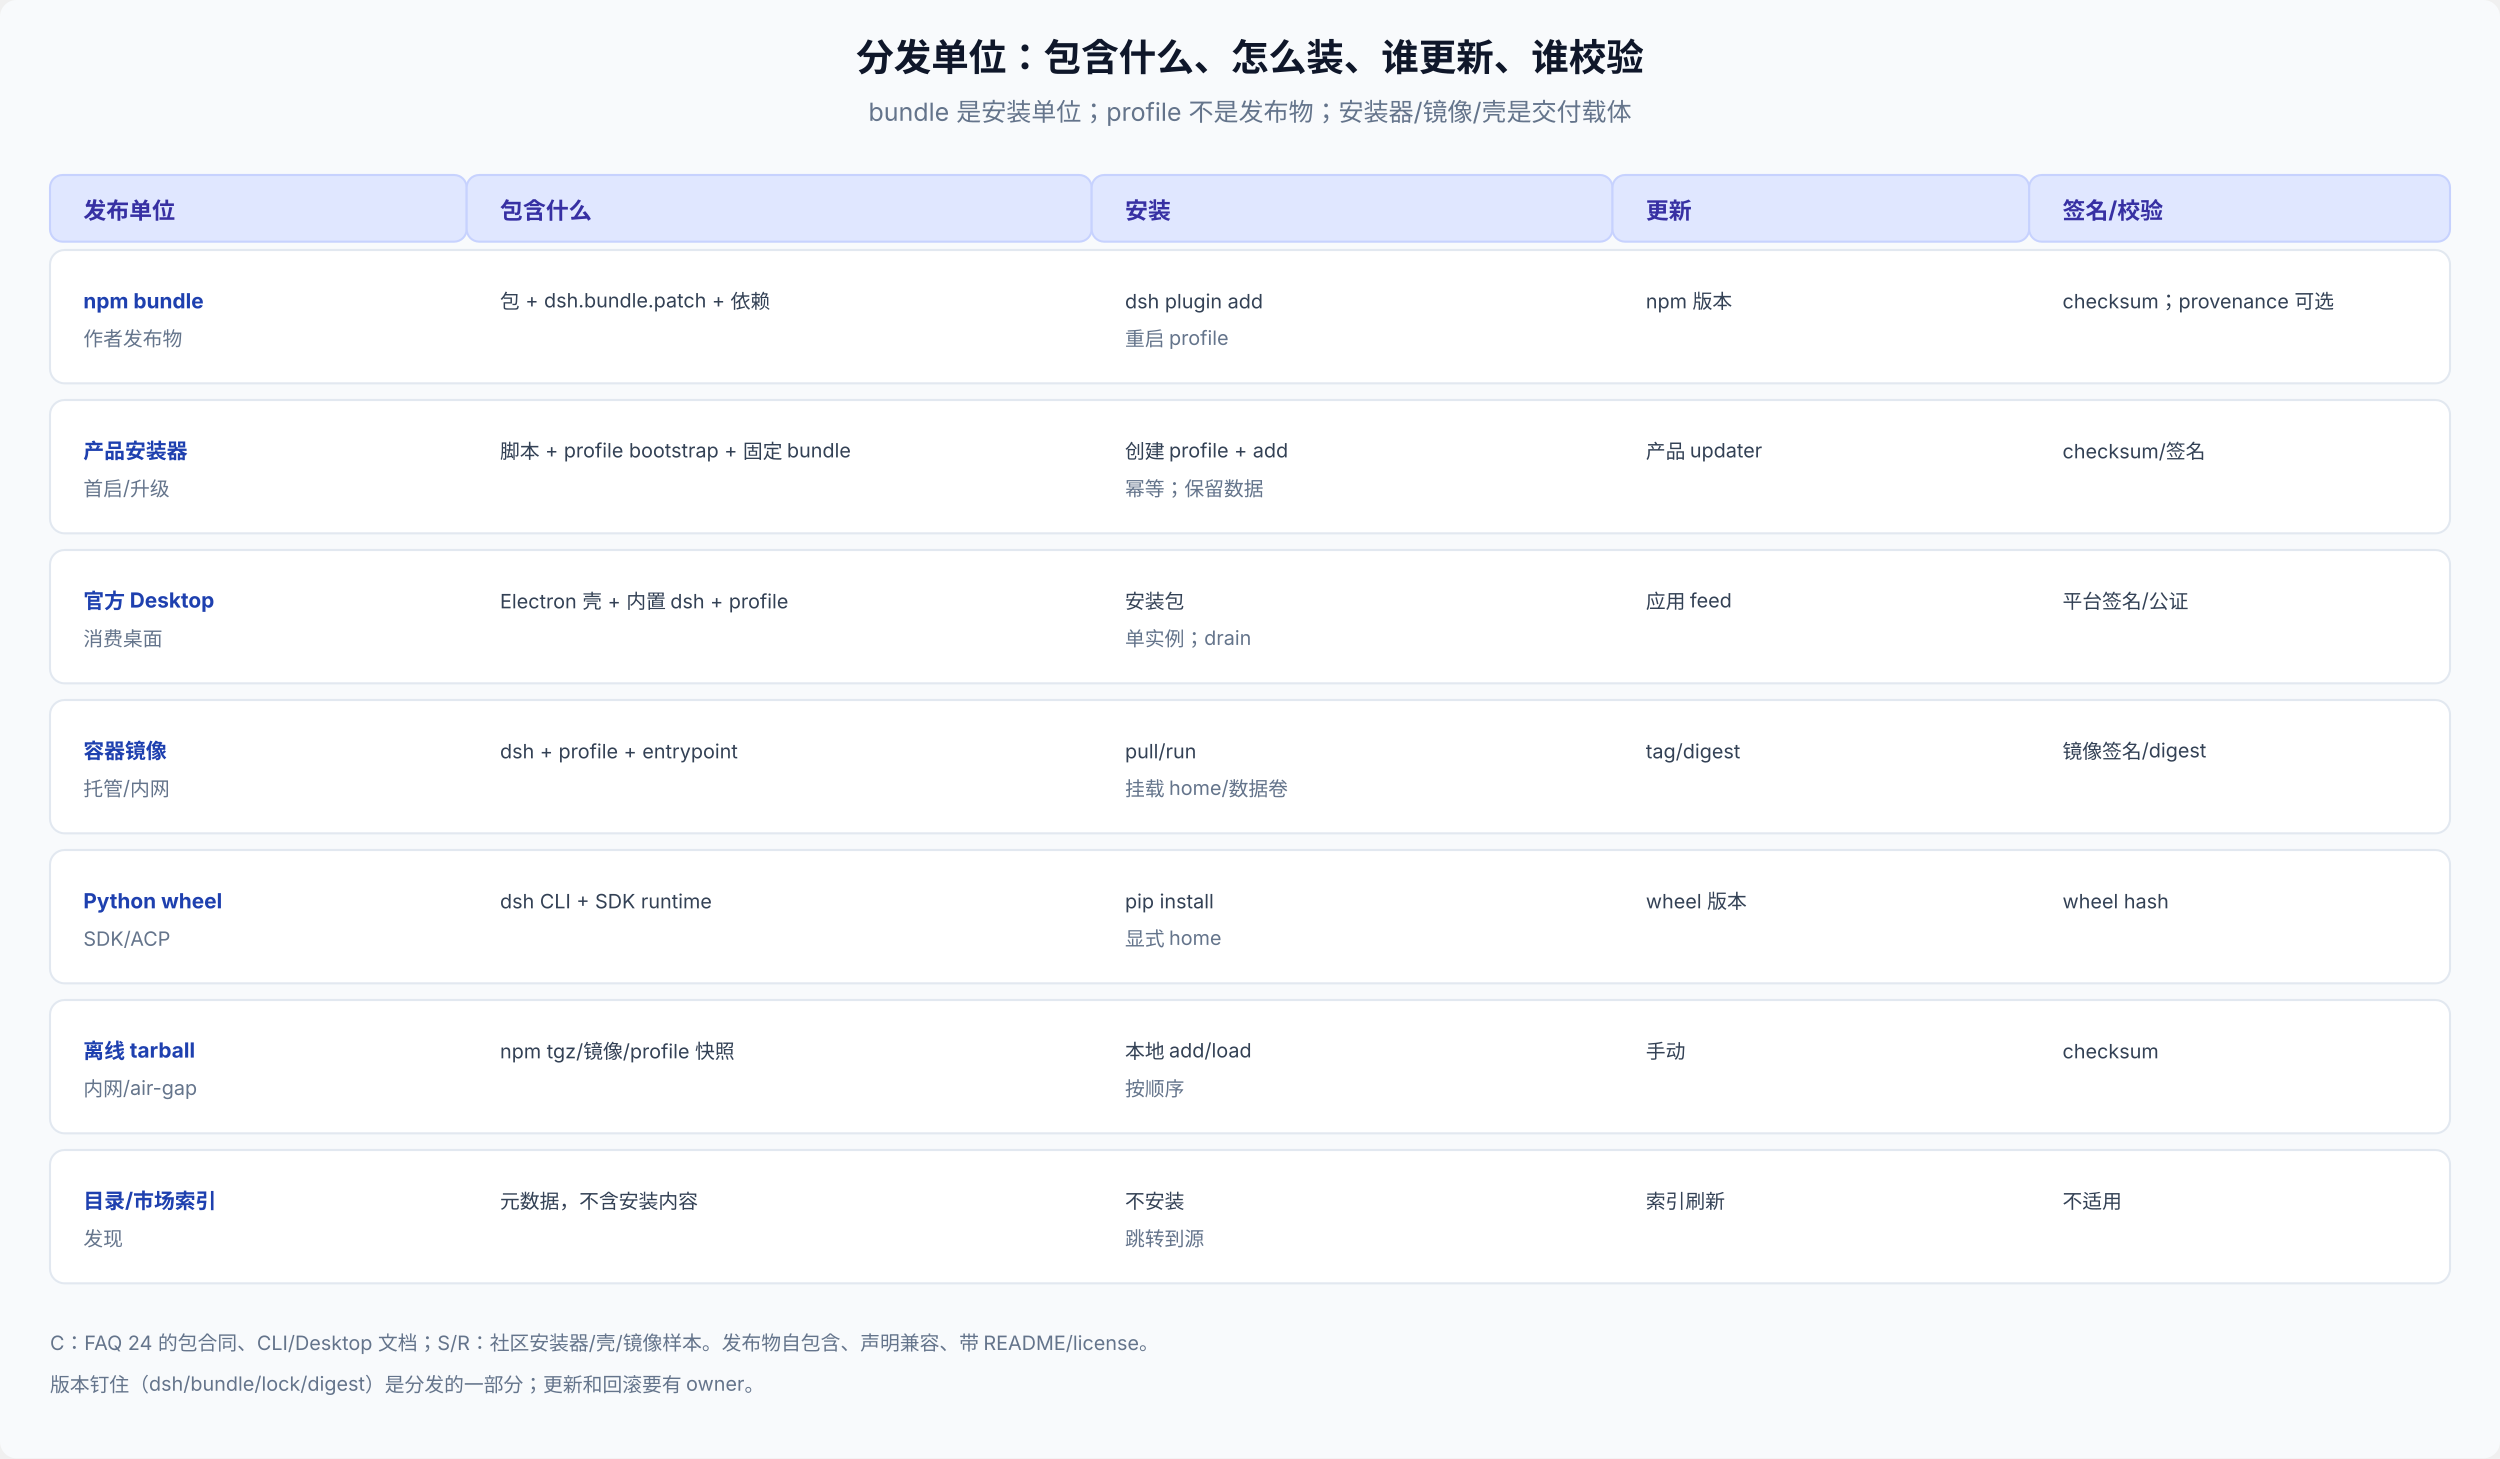
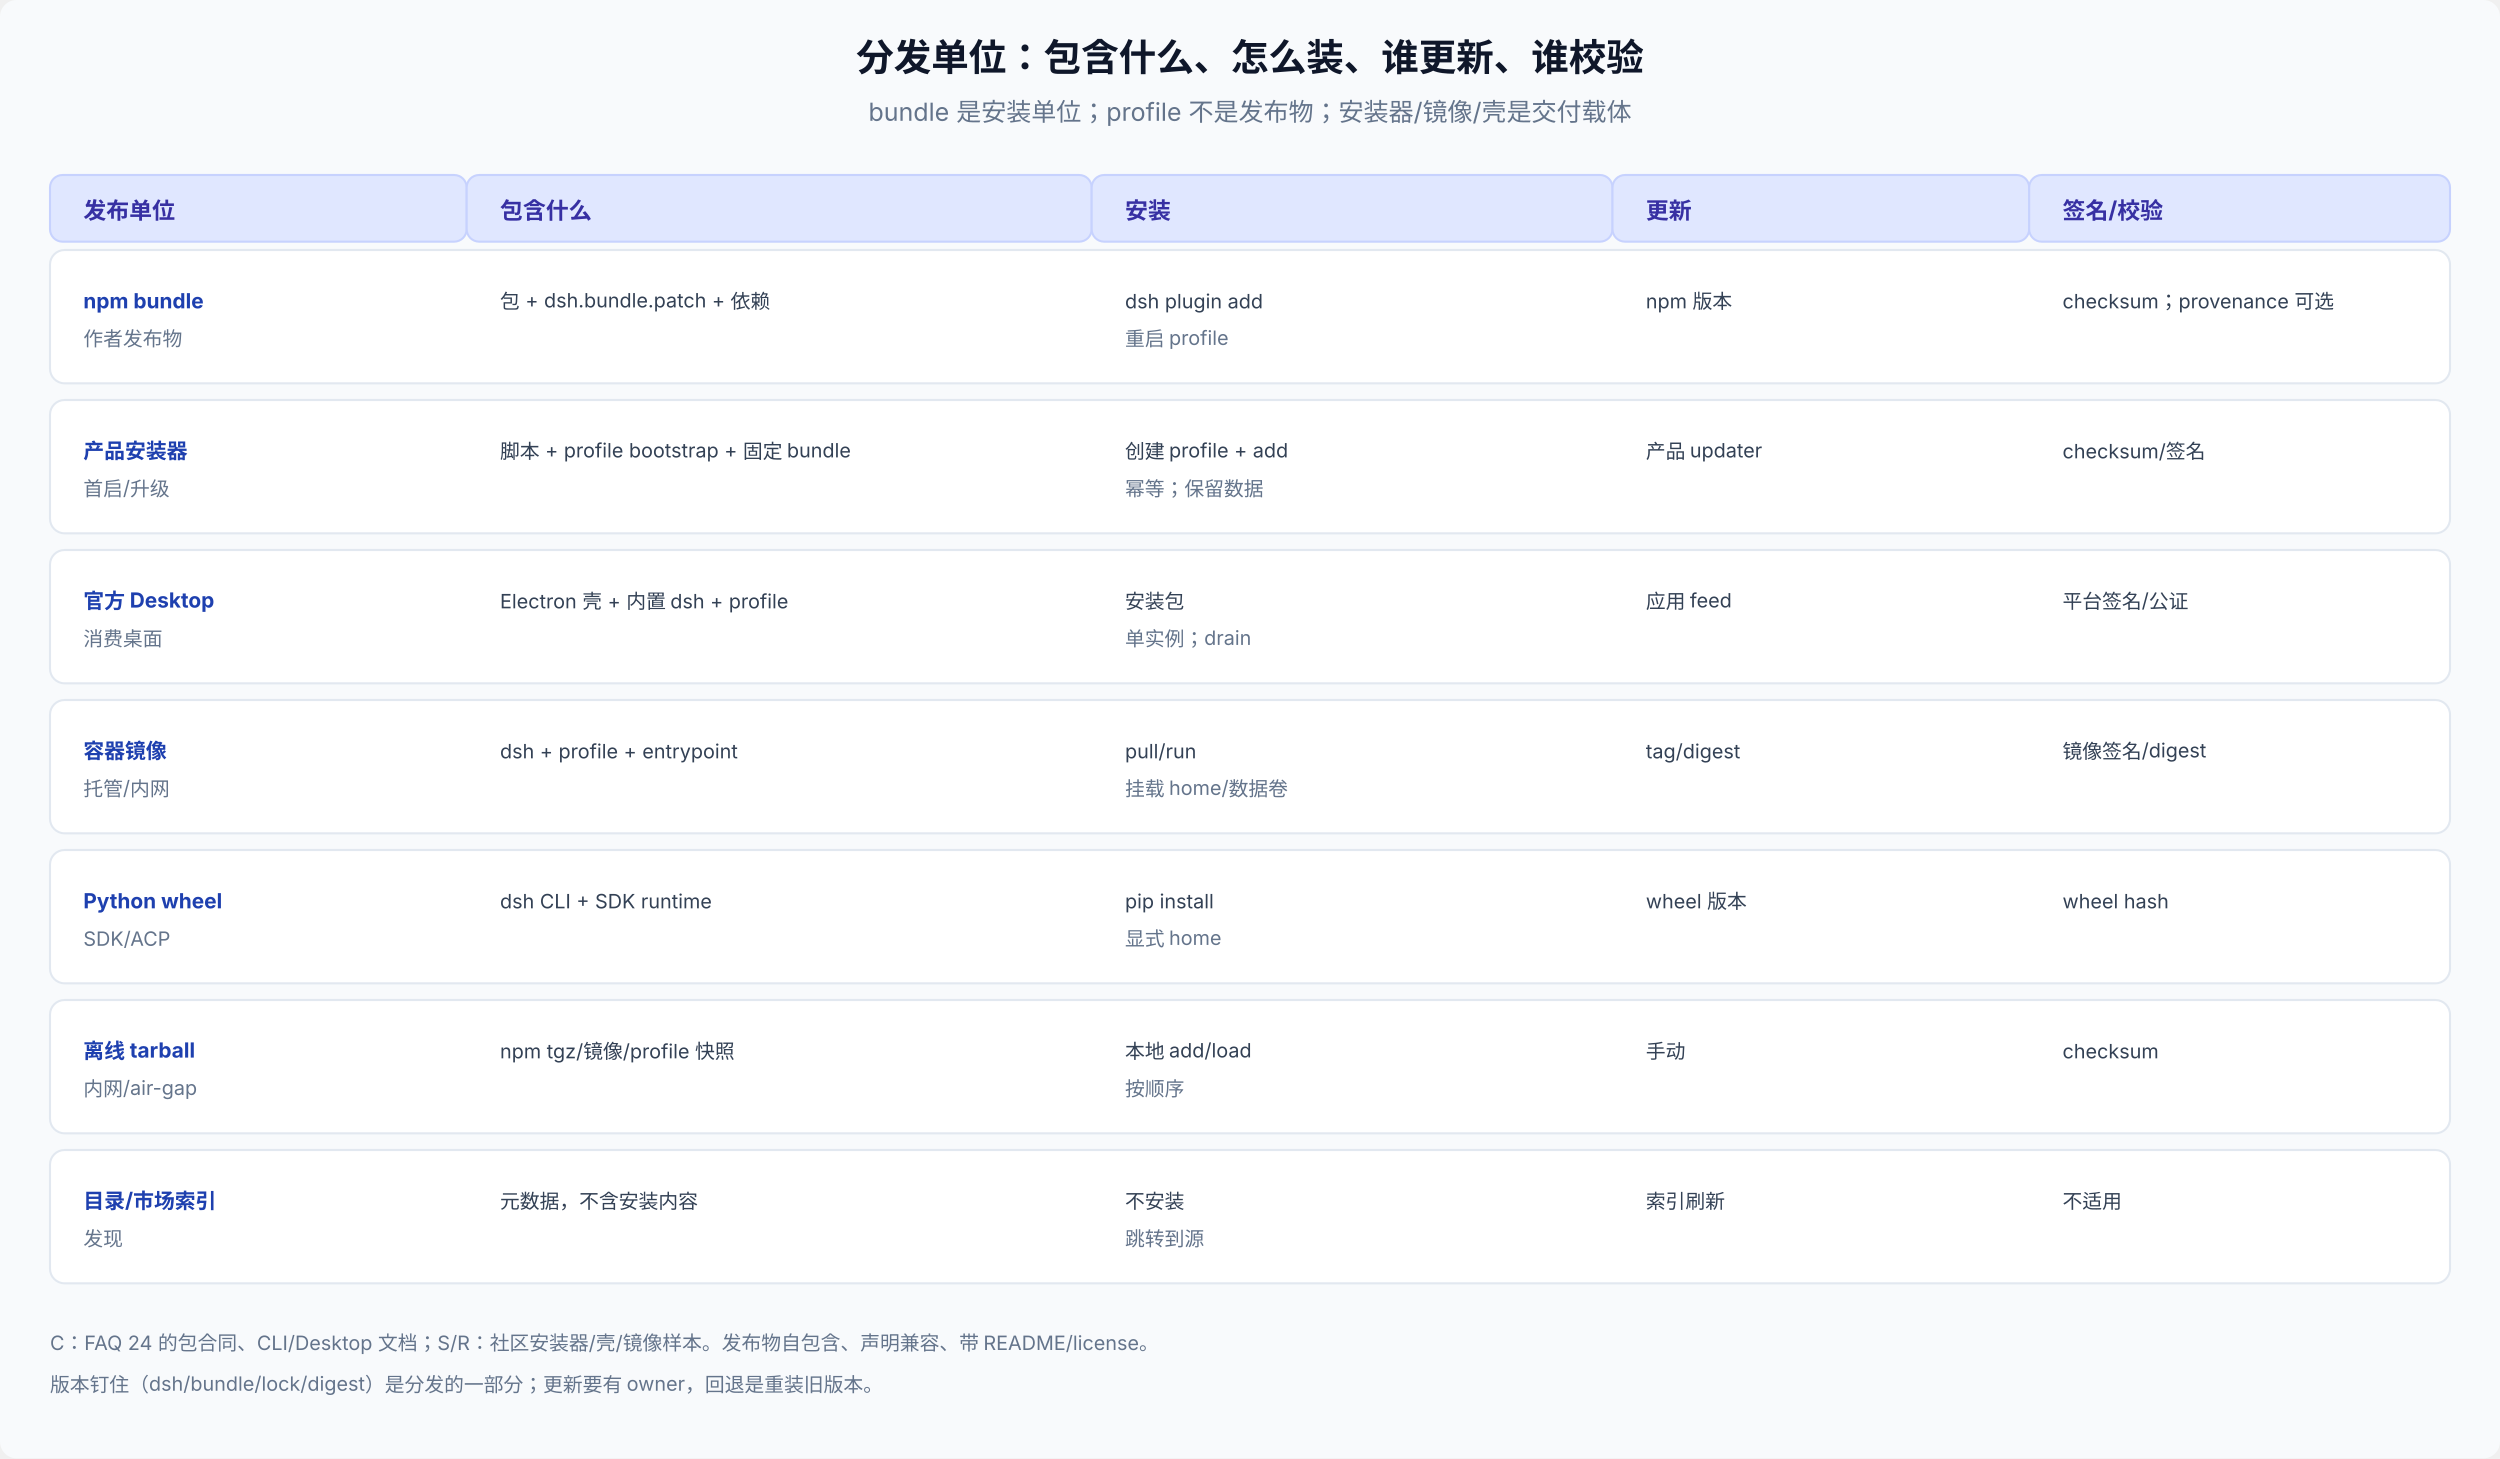
<svg xmlns="http://www.w3.org/2000/svg" viewBox="0 0 1200 700" width="1200" height="700" font-family="system-ui, -apple-system, 'PingFang SC', 'Noto Sans SC', sans-serif" font-size="12">
  <rect width="1200" height="700" rx="8" fill="#f8fafc" />
  <text x="600" y="34" text-anchor="middle" font-size="18" font-weight="700" fill="#0f172a">分发单位：包含什么、怎么装、谁更新、谁校验</text>
  <text x="600" y="58" text-anchor="middle" fill="#64748b">bundle 是安装单位；profile 不是发布物；安装器/镜像/壳是交付载体</text>
  <rect x="24" y="84" width="200" height="32" rx="6" fill="#e0e7ff" stroke="#c7d2fe" />
  <text x="40" y="105" font-size="11" font-weight="700" fill="#3730a3">发布单位</text>
  <rect x="224" y="84" width="300" height="32" rx="6" fill="#e0e7ff" stroke="#c7d2fe" />
  <text x="240" y="105" font-size="11" font-weight="700" fill="#3730a3">包含什么</text>
  <rect x="524" y="84" width="250" height="32" rx="6" fill="#e0e7ff" stroke="#c7d2fe" />
  <text x="540" y="105" font-size="11" font-weight="700" fill="#3730a3">安装</text>
  <rect x="774" y="84" width="200" height="32" rx="6" fill="#e0e7ff" stroke="#c7d2fe" />
  <text x="790" y="105" font-size="11" font-weight="700" fill="#3730a3">更新</text>
  <rect x="974" y="84" width="202" height="32" rx="6" fill="#e0e7ff" stroke="#c7d2fe" />
  <text x="990" y="105" font-size="11" font-weight="700" fill="#3730a3">签名/校验</text>
  <g>
    <rect x="24" y="120" width="1152" height="64" rx="7" fill="#ffffff" stroke="#e2e8f0" />
    <text x="40" y="148" font-size="10" font-weight="700" fill="#1e40af">npm bundle</text>
    <text x="40" y="166" font-size="9.5" fill="#64748b">作者发布物</text>
    <text x="240" y="148" font-size="9.5" fill="#334155">包 + dsh.bundle.patch + 依赖</text>
    <text x="540" y="148" font-size="9.5" fill="#334155">dsh plugin add</text>
    <text x="540" y="166" font-size="9.5" fill="#64748b">重启 profile</text>
    <text x="790" y="148" font-size="9.5" fill="#334155">npm 版本</text>
    <text x="990" y="148" font-size="9.5" fill="#334155">checksum；provenance 可选</text>
    <rect x="24" y="192" width="1152" height="64" rx="7" fill="#ffffff" stroke="#e2e8f0" />
    <text x="40" y="220" font-size="10" font-weight="700" fill="#1e40af">产品安装器</text>
    <text x="40" y="238" font-size="9.5" fill="#64748b">首启/升级</text>
    <text x="240" y="220" font-size="9.5" fill="#334155">脚本 + profile bootstrap + 固定 bundle</text>
    <text x="540" y="220" font-size="9.5" fill="#334155">创建 profile + add</text>
    <text x="540" y="238" font-size="9.5" fill="#64748b">幂等；保留数据</text>
    <text x="790" y="220" font-size="9.5" fill="#334155">产品 updater</text>
    <text x="990" y="220" font-size="9.5" fill="#334155">checksum/签名</text>
    <rect x="24" y="264" width="1152" height="64" rx="7" fill="#ffffff" stroke="#e2e8f0" />
    <text x="40" y="292" font-size="10" font-weight="700" fill="#1e40af">官方 Desktop</text>
    <text x="40" y="310" font-size="9.5" fill="#64748b">消费桌面</text>
    <text x="240" y="292" font-size="9.5" fill="#334155">Electron 壳 + 内置 dsh + profile</text>
    <text x="540" y="292" font-size="9.5" fill="#334155">安装包</text>
    <text x="540" y="310" font-size="9.5" fill="#64748b">单实例；drain</text>
    <text x="790" y="292" font-size="9.5" fill="#334155">应用 feed</text>
    <text x="990" y="292" font-size="9.5" fill="#334155">平台签名/公证</text>
    <rect x="24" y="336" width="1152" height="64" rx="7" fill="#ffffff" stroke="#e2e8f0" />
    <text x="40" y="364" font-size="10" font-weight="700" fill="#1e40af">容器镜像</text>
    <text x="40" y="382" font-size="9.5" fill="#64748b">托管/内网</text>
    <text x="240" y="364" font-size="9.5" fill="#334155">dsh + profile + entrypoint</text>
    <text x="540" y="364" font-size="9.5" fill="#334155">pull/run</text>
    <text x="540" y="382" font-size="9.5" fill="#64748b">挂载 home/数据卷</text>
    <text x="790" y="364" font-size="9.5" fill="#334155">tag/digest</text>
    <text x="990" y="364" font-size="9.5" fill="#334155">镜像签名/digest</text>
    <rect x="24" y="408" width="1152" height="64" rx="7" fill="#ffffff" stroke="#e2e8f0" />
    <text x="40" y="436" font-size="10" font-weight="700" fill="#1e40af">Python wheel</text>
    <text x="40" y="454" font-size="9.5" fill="#64748b">SDK/ACP</text>
    <text x="240" y="436" font-size="9.5" fill="#334155">dsh CLI + SDK runtime</text>
    <text x="540" y="436" font-size="9.5" fill="#334155">pip install</text>
    <text x="540" y="454" font-size="9.5" fill="#64748b">显式 home</text>
    <text x="790" y="436" font-size="9.5" fill="#334155">wheel 版本</text>
    <text x="990" y="436" font-size="9.5" fill="#334155">wheel hash</text>
    <rect x="24" y="480" width="1152" height="64" rx="7" fill="#ffffff" stroke="#e2e8f0" />
    <text x="40" y="508" font-size="10" font-weight="700" fill="#1e40af">离线 tarball</text>
    <text x="40" y="526" font-size="9.5" fill="#64748b">内网/air-gap</text>
    <text x="240" y="508" font-size="9.5" fill="#334155">npm tgz/镜像/profile 快照</text>
    <text x="540" y="508" font-size="9.5" fill="#334155">本地 add/load</text>
    <text x="540" y="526" font-size="9.5" fill="#64748b">按顺序</text>
    <text x="790" y="508" font-size="9.5" fill="#334155">手动</text>
    <text x="990" y="508" font-size="9.5" fill="#334155">checksum</text>
    <rect x="24" y="552" width="1152" height="64" rx="7" fill="#ffffff" stroke="#e2e8f0" />
    <text x="40" y="580" font-size="10" font-weight="700" fill="#1e40af">目录/市场索引</text>
    <text x="40" y="598" font-size="9.5" fill="#64748b">发现</text>
    <text x="240" y="580" font-size="9.5" fill="#334155">元数据，不含安装内容</text>
    <text x="540" y="580" font-size="9.5" fill="#334155">不安装</text>
    <text x="540" y="598" font-size="9.5" fill="#64748b">跳转到源</text>
    <text x="790" y="580" font-size="9.5" fill="#334155">索引刷新</text>
    <text x="990" y="580" font-size="9.5" fill="#334155">不适用</text>
  </g>
  <text x="24" y="648" font-size="9.5" fill="#64748b">C：FAQ 24 的包合同、CLI/Desktop 文档；S/R：社区安装器/壳/镜像样本。发布物自包含、声明兼容、带 README/license。</text>
-   <text x="24" y="668" font-size="9.5" fill="#64748b">版本钉住（dsh/bundle/lock/digest）是分发的一部分；更新和回滚要有 owner。</text>
+   <text x="24" y="668" font-size="9.5" fill="#64748b">版本钉住（dsh/bundle/lock/digest）是分发的一部分；更新要有 owner，回退是重装旧版本。</text>
</svg>
